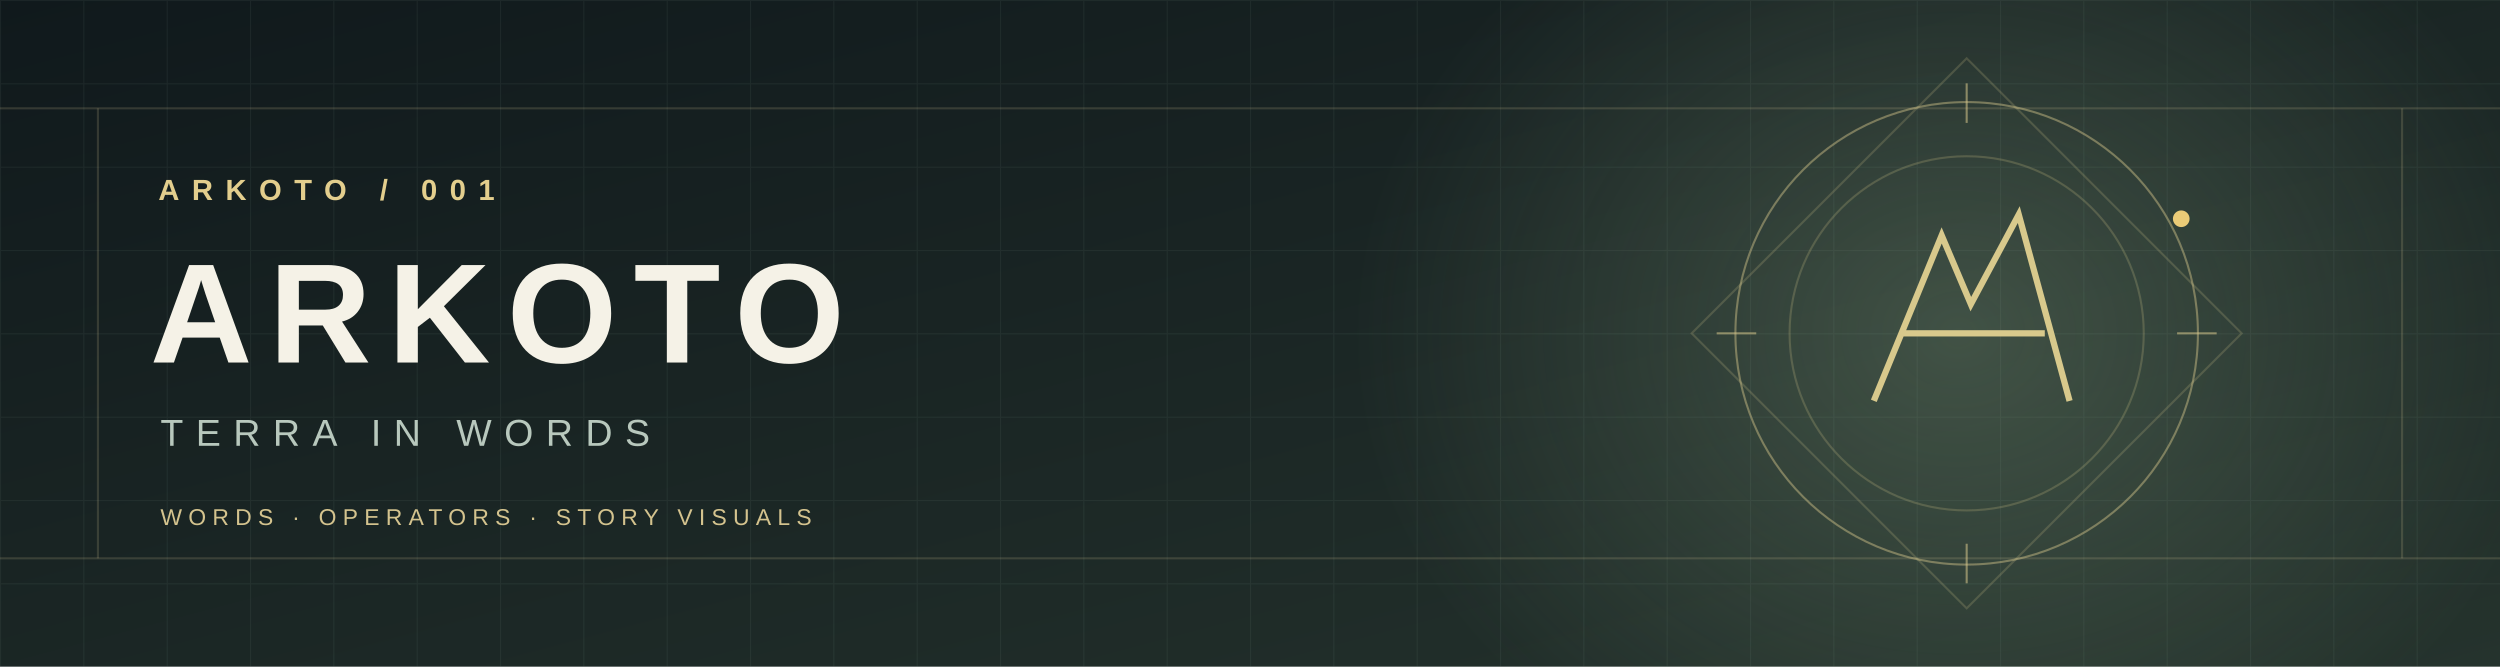
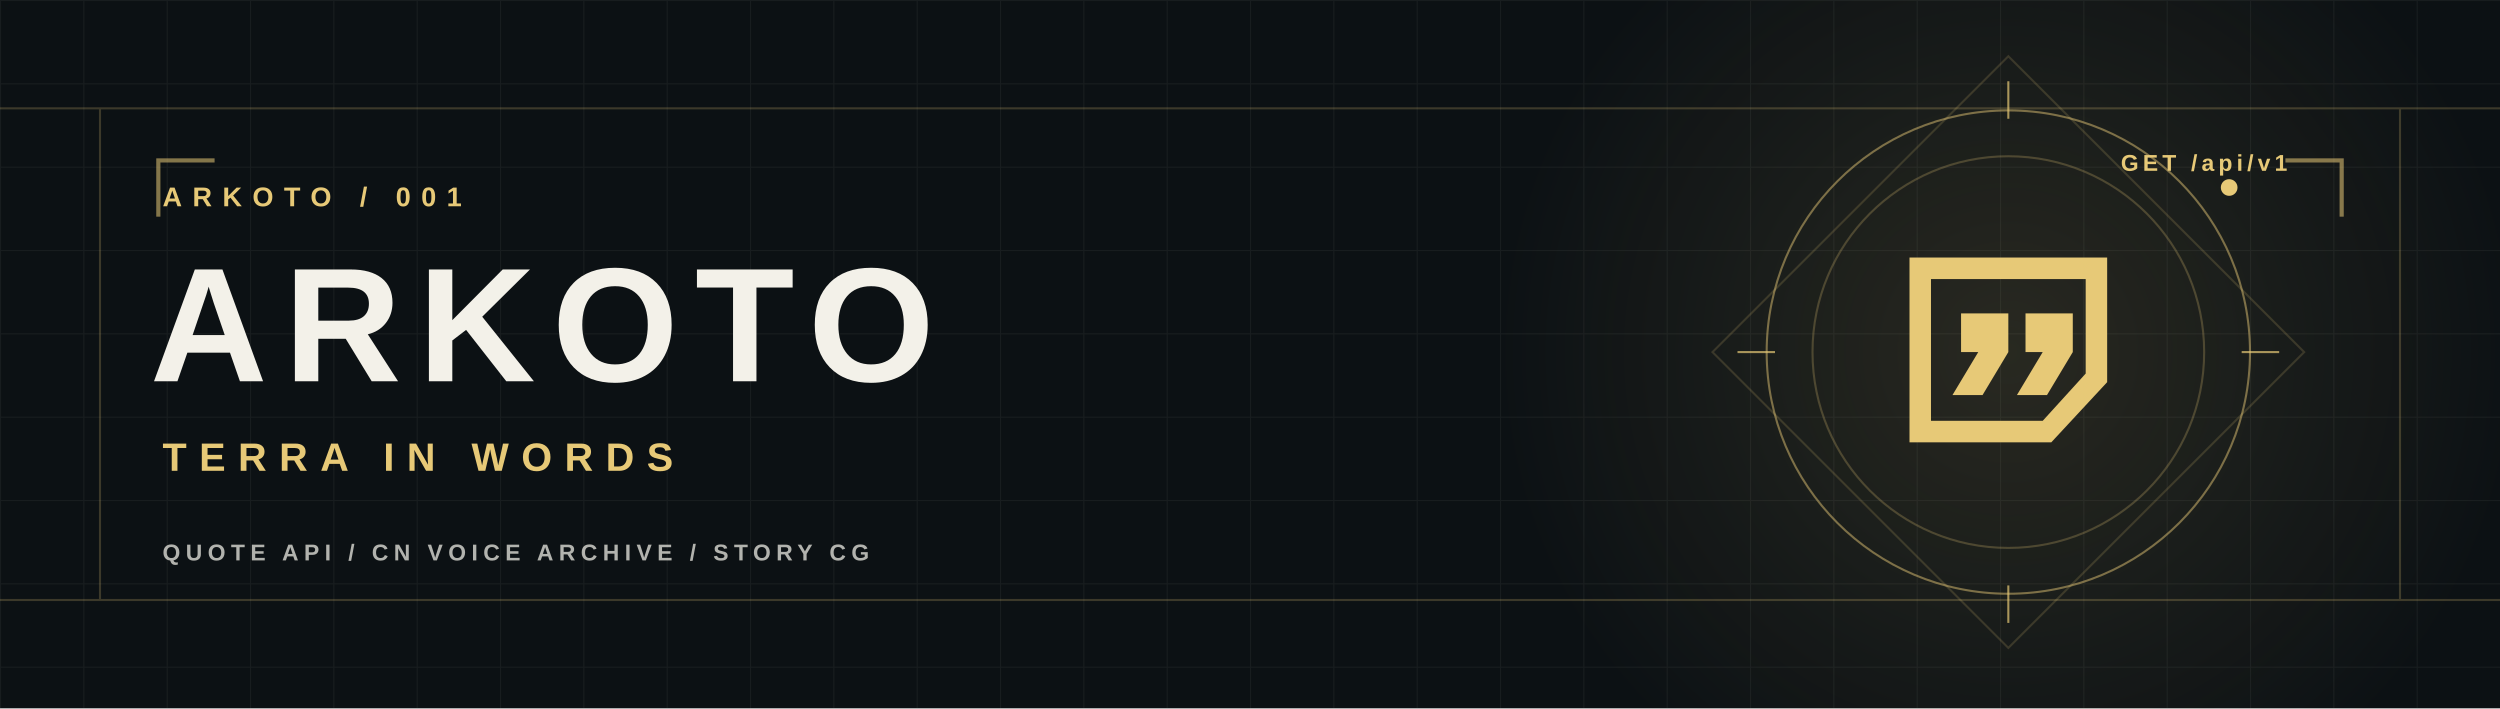
- <svg xmlns="http://www.w3.org/2000/svg" viewBox="0 0 1200 320" role="img" aria-labelledby="title description">
+ <svg xmlns="http://www.w3.org/2000/svg" viewBox="0 0 1200 340" role="img" aria-labelledby="title description">
  <defs>
-     <linearGradient id="background" x2="1" y2="1">
-       <stop stop-color="#10191c" />
-       <stop offset="1" stop-color="#25332d" />
-     </linearGradient>
-     <radialGradient id="glow">
-       <stop stop-color="#9dba94" stop-opacity=".28" />
-       <stop offset="1" stop-color="#9dba94" stop-opacity="0" />
+     <pattern id="grid" width="40" height="40" patternUnits="userSpaceOnUse">
+       <path d="M40 0H0V40" fill="none" stroke="#f3f1e9" stroke-opacity=".055" />
+     </pattern>
+     <radialGradient id="halo">
+       <stop stop-color="#e7c977" stop-opacity=".13" />
+       <stop offset="1" stop-color="#e7c977" stop-opacity="0" />
    </radialGradient>
-     <pattern id="grid" width="40" height="40" patternUnits="userSpaceOnUse">
-       <path d="M40 0H0V40" fill="none" stroke="#9bb8a5" stroke-opacity=".08" />
-     </pattern>
  </defs>
-   <rect width="1200" height="320" fill="url(#background)" />
-   <rect width="1200" height="320" fill="url(#grid)" />
-   <ellipse cx="940" cy="160" rx="290" ry="245" fill="url(#glow)" />
-   <path d="M0 268H1200M0 52H1200" stroke="#d3c795" stroke-opacity=".18" />
-   <path d="M47 52V268M1153 52V268" stroke="#d3c795" stroke-opacity=".18" />
-   <g fill="none" stroke="#d8c98c">
-     <circle cx="944" cy="160" r="111" stroke-opacity=".45" />
-     <circle cx="944" cy="160" r="85" stroke-opacity=".22" />
-     <path d="M944 28L1076 160 944 292 812 160Z" stroke-opacity=".2" />
-     <path d="M900 191L932 113 946 146 969 103 993 191M915 160H980" stroke-width="3" stroke-linecap="square" stroke-linejoin="miter" />
-     <path d="M944 40v19m0 202v19M824 160h19m202 0h19" stroke-opacity=".55" />
+   <rect width="1200" height="340" fill="#0c1114" />
+   <rect width="1200" height="340" fill="url(#grid)" />
+   <circle cx="964" cy="169" r="245" fill="url(#halo)" />
+   <path d="M0 52H1200M0 288H1200M48 52V288M1152 52V288" fill="none" stroke="#e7c977" stroke-opacity=".22" />
+   <path d="M76 104v-27h27M1124 104V77h-27" fill="none" stroke="#e7c977" stroke-width="2" stroke-opacity=".55" />
+   <text x="78" y="99" fill="#e7c977" font-family="Arial, Helvetica, sans-serif" font-size="13" font-weight="700" letter-spacing="5">ARKOTO / 001</text>
+   <text x="72" y="183" fill="#f3f1e9" font-family="Arial, Helvetica, sans-serif" font-size="78" font-weight="800" letter-spacing="8">ARKOTO</text>
+   <text x="78" y="226" fill="#e7c977" font-family="Arial, Helvetica, sans-serif" font-size="19" font-weight="700" letter-spacing="6">TERRA IN WORDS</text>
+   <text x="78" y="269" fill="#f3f1e9" fill-opacity=".72" font-family="Arial, Helvetica, sans-serif" font-size="11" font-weight="700" letter-spacing="2.6">QUOTE API  /  CN VOICE ARCHIVE  /  STORY CG</text>
+   <text x="1018" y="82" fill="#e7c977" font-family="Arial, Helvetica, sans-serif" font-size="11" font-weight="700" letter-spacing="2">GET /api/v1</text>
+   <g fill="none" stroke="#e7c977">
+     <circle cx="964" cy="169" r="116" stroke-opacity=".48" />
+     <circle cx="964" cy="169" r="94" stroke-opacity=".24" />
+     <path d="M964 27 1106 169 964 311 822 169Z" stroke-opacity=".17" />
+     <path d="M964 39v18m0 224v18M834 169h18m224 0h18" stroke-opacity=".7" />
  </g>
-   <circle cx="1047" cy="105" r="4" fill="#eacb77" />
-   <text x="76" y="96" fill="#e3ce8d" font-family="Arial, sans-serif" font-size="14" font-weight="700" letter-spacing="6">ARKOTO / 001</text>
-   <text x="72" y="174" fill="#f5f2e7" font-family="Arial, sans-serif" font-size="68" font-weight="800" letter-spacing="8">ARKOTO</text>
-   <text x="77" y="214" fill="#b8c8bd" font-family="Arial, sans-serif" font-size="18" letter-spacing="6">TERRA IN WORDS</text>
-   <text x="77" y="252" fill="#d4c38e" font-family="Arial, sans-serif" font-size="11" letter-spacing="3">WORDS · OPERATORS · STORY VISUALS</text>
+   <g transform="translate(898 103) scale(2.0625)" fill="#e7c977">
+     <path fill-rule="evenodd" d="M9 10h46v29L42 53H9V10Zm5 5v33h26l10-11V15H14Z" />
+     <path d="M21 23h11v9l-6 10h-7l6-10h-4v-9Zm15 0h11v9l-6 10h-7l6-10h-4v-9Z" />
+   </g>
+   <circle cx="1070" cy="90" r="4" fill="#e7c977" />
</svg>
